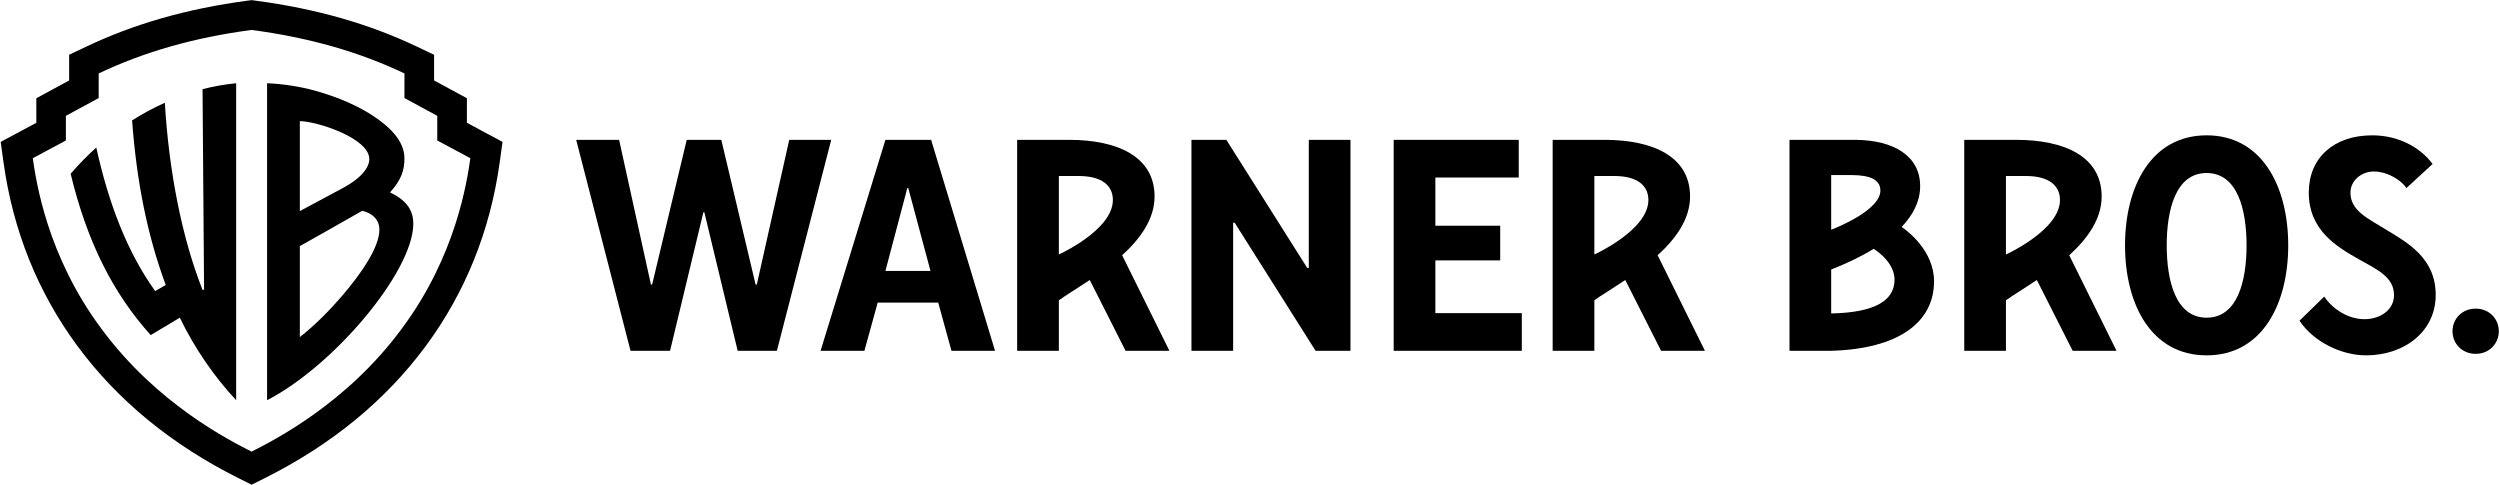
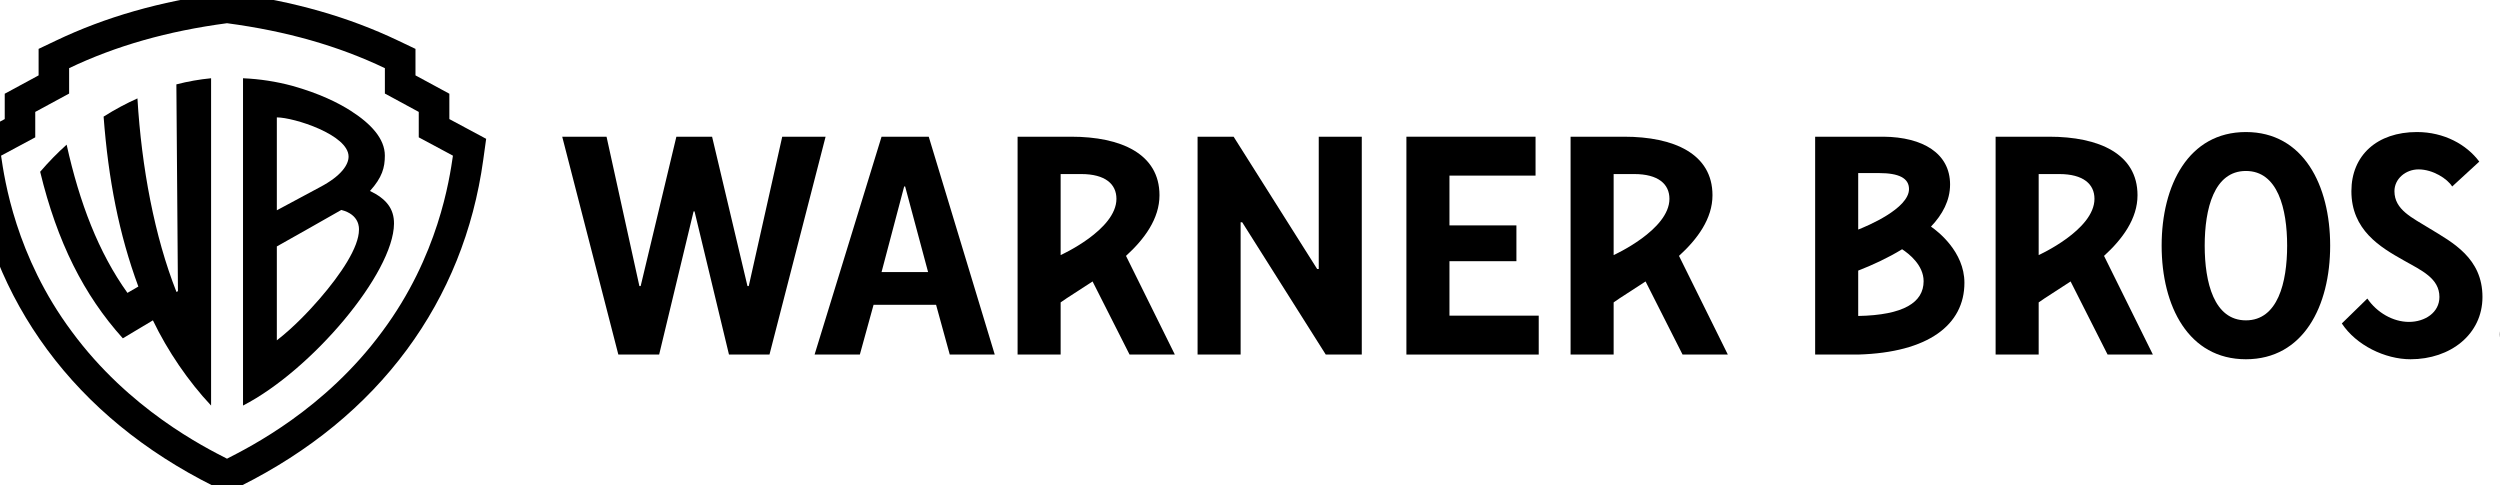
- <svg xmlns="http://www.w3.org/2000/svg" version="1.1" id="Livello_1" x="0px" y="0px" viewBox="0 0 629.922 122.1" enable-background="new 0 0 600.26 122.1" xml:space="preserve" width="629.922" height="122.1">
+ <svg xmlns="http://www.w3.org/2000/svg" version="1.1" id="Livello_1" x="0px" y="0px" viewBox="8 5 610 112" enable-background="new 0 0 600.26 122.1" xml:space="preserve" width="629.922" height="122.1">
  <defs id="defs64">
    <linearGradient id="linearGradient1000" gradientUnits="userSpaceOnUse" x1="8.086" y1="63.358" x2="118.342" y2="63.358" gradientTransform="matrix(1,0,0,-1,0,124)">
      <stop offset="0" style="stop-color:#4047FF" id="stop44-3" />
      <stop offset="1" style="stop-color:#04006C" id="stop46-6" />
    </linearGradient>
    <linearGradient id="SVGID_1_-0" gradientUnits="userSpaceOnUse" x1="-523.342" y1="522.45" x2="348.606" y2="522.45" gradientTransform="matrix(0.3325488,0,0,-0.3324319,519.3162,245.7246)">
      <stop offset="0" style="stop-color:#4047FF" id="stop1081" />
      <stop offset="1" style="stop-color:#04006C" id="stop1083" />
    </linearGradient>
  </defs>
  <g id="g893" transform="matrix(0.3802404,0,0,0.3802396,-123.0286,33.26838)">
    <path d="m 635.243,17.348 c -2.208,15.107 -9.313,64.464 -45.412,112.909 -36.721,49.884 -85.003,74.087 -99.571,81.533 -14.567,-7.447 -62.849,-31.649 -99.57,-81.533 C 354.591,81.812 347.487,32.454 345.278,17.348 L 367.213,5.584 V -10.735 l 21.736,-11.775 v -16.307 c 30.072,-14.339 63.2,-23.769 101.311,-28.833 38.111,5.064 71.24,14.495 101.312,28.833 v 16.307 l 21.736,11.775 V 5.584 Z m -2.3,-23.483 V -22.399 l -21.736,-11.775 v -17.007 l -11.151,-5.311 c -31.684,-15.108 -66.719,-25.197 -107.129,-30.567 l -2.641,-0.356 -2.64,0.356 c -40.411,5.369 -75.446,15.459 -107.13,30.567 l -11.15,5.311 v 17.007 l -21.736,11.775 v 16.264 l -23.618,12.667 1.867,13.5 c 6.257,45.295 22.771,86.288 49.061,121.864 26.57,35.948 62.438,65.357 106.604,87.432 l 8.741,4.372 8.743,-4.372 c 44.165,-22.075 80.033,-51.484 106.603,-87.432 26.291,-35.576 42.805,-76.569 49.063,-121.864 L 656.56,6.532 632.943,-6.135" style="fill:#000000;fill-opacity:1;fill-rule:nonzero;stroke:none;stroke-width:0.133" id="path26" />
    <path d="m 457.773,-28.402 1.009,132.676 -0.936,0.547 c -14.044,-35.497 -22.419,-79.8 -25.057,-124.224 -6.897,3.099 -14.215,6.937 -21.713,11.688 3.031,40.305 9.917,75.573 22.297,109.047 l -7.004,4.059 c -18.562,-25.995 -30.69,-57.609 -39.018,-95.112 -5.734,5.152 -11.429,10.924 -16.982,17.391 10.883,45.012 28.01,79.116 53.047,106.883 l 19.3,-11.537 c 9.453,19.701 22.739,39.143 37.332,54.683 V -32.334 c -7.432,0.723 -14.777,2.004 -22.275,3.932" style="fill:#000000;fill-opacity:1;fill-rule:nonzero;stroke:none;stroke-width:0.133" id="path28" />
    <path d="m 549.64,109.257 c -6.213,7.163 -16.388,18.087 -27.4,26.596 V 75.59 c 0,0 39.903,-22.455 41.368,-23.415 11.943,3.025 11.337,11.811 11.336,12.724 -0.012,11.065 -11.321,28.196 -25.304,44.357 z m -27.4,-116.475 c 10.869,0 46.035,11.119 46.035,25.16 0,5.061 -4.467,12.315 -18.376,19.62 l -27.659,14.831 z m 59.771,47.211 c 7.865,-8.708 9.54,-15.045 9.54,-22.709 0,-10.849 -8.961,-20.503 -21.997,-28.799 -7.875,-5.012 -19.927,-11.081 -37.505,-15.98 -10.113,-2.717 -20.66,-4.367 -31.512,-4.839 v 210.031 c 44.144,-22.728 96.624,-85.004 96.889,-116.689 0.081,-9.685 -5.032,-16.019 -15.415,-21.015" style="fill:#000000;fill-opacity:1;fill-rule:nonzero;stroke:none;stroke-width:0.133" id="path30" />
  </g>
  <g id="g887" style="fill:#000000" transform="matrix(0.161481,0,0,-0.1576203,141.1445,152.1055)">
    <path d="m 778.121,558.211 v 125.437 c 7.957,0 24.098,0 31.02,0 36.539,0 53.293,-15.617 53.293,-38.359 0,-48.129 -84.313,-87.078 -84.313,-87.078 z m 149.356,92.641 c 0,64.179 -58.274,90.609 -133.473,90.609 H 713.07 V 404.219 h 65.051 v 80.742 c 10.254,7.617 29.66,19.687 48.246,32.43 l 55.891,-113.172 h 68.414 l -73.789,152.742 c 28.019,26.129 50.594,57.66 50.594,93.891" style="fill:#000000;fill-opacity:1;fill-rule:nonzero;stroke:none" id="path32" />
    <path d="m 1613.71,558.211 v 125.437 c 7.95,0 24.09,0 31.01,0 36.54,0 53.3,-15.617 53.3,-38.359 0,-48.129 -84.31,-87.078 -84.31,-87.078 z m 149.35,92.641 c 0,64.179 -58.27,90.609 -133.47,90.609 h -80.94 V 404.219 h 65.06 v 80.742 c 10.25,7.617 29.65,19.687 48.24,32.43 l 55.89,-113.172 h 68.41 l -73.79,152.742 c 28.03,26.129 50.6,57.66 50.6,93.891" style="fill:#000000;fill-opacity:1;fill-rule:nonzero;stroke:none" id="path34" />
    <path d="m 2255.94,558.211 v 125.437 c 7.95,0 24.09,0 31.02,0 36.53,0 53.29,-15.617 53.29,-38.359 0,-48.129 -84.31,-87.078 -84.31,-87.078 z m 149.35,92.641 c 0,64.179 -58.27,90.609 -133.47,90.609 h -80.94 V 404.219 h 65.06 v 80.742 c 10.25,7.617 29.66,19.687 48.24,32.43 l 55.89,-113.172 h 68.42 l -73.79,152.742 c 28.02,26.129 50.59,57.66 50.59,93.891" style="fill:#000000;fill-opacity:1;fill-rule:nonzero;stroke:none" id="path36" />
    <path d="m 338.168,404.219 84.781,337.242 h -65.511 l -50.59,-231.25 h -1.93 l -53.469,231.25 h -53.965 l -53.961,-231.25 h -1.925 L 91.969,741.461 H 25 l 84.801,-337.242 h 61.668 L 223.5,625.84 h 1.445 l 52.028,-221.621 h 61.195" style="fill:#000000;fill-opacity:1;fill-rule:nonzero;stroke:none" id="path38" />
    <path d="m 507.512,531.898 34.168,132.493 h 1.48 l 34.68,-132.493 z m 0,209.563 -101.18,-337.242 h 68.391 l 20.734,77.07 h 94.438 l 20.683,-77.07 h 67.981 l -99.746,337.242 h -71.301" style="fill:#000000;fill-opacity:1;fill-rule:nonzero;stroke:none" id="path40" />
    <path d="m 1165.7,536.711 -126.21,204.75 H 985.035 V 404.219 h 65.045 v 204.75 h 2.4 l 126.24,-204.75 h 54.43 v 337.242 h -65.03 v -204.75 h -2.42" style="fill:#000000;fill-opacity:1;fill-rule:nonzero;stroke:none" id="path42" />
    <path d="m 1500.51,464.441 h -134.88 v 84.309 h 101.17 v 55.41 h -101.17 v 77.078 h 130.08 v 60.223 H 1300.58 V 404.219 h 199.93 v 60.222" style="fill:#000000;fill-opacity:1;fill-rule:nonzero;stroke:none" id="path44" />
    <path d="m 2569.07,688.418 c 48.21,0 62.31,-58.527 62.31,-115.629 0,-57.051 -14.1,-115.621 -62.31,-115.621 -48.16,0 -62.26,58.57 -62.26,115.621 0,57.102 14.1,115.629 62.26,115.629 z m 0,-291.469 c 86.72,0 127.32,82.071 127.32,175.84 0,93.672 -40.6,175.891 -127.32,175.891 -86.72,0 -127.32,-82.219 -127.32,-175.891 0,-93.769 40.6,-175.84 127.32,-175.84" style="fill:#000000;fill-opacity:1;fill-rule:nonzero;stroke:none" id="path46" />
    <path d="m 2846.77,599.32 c -26.51,16.86 -53.26,28.899 -53.26,57.809 0,19.281 17.12,33.73 36.39,33.73 21.68,0 43.63,-14.449 50.84,-26.5 l 40.96,38.551 c -19.27,26.5 -53.25,45.77 -94.21,45.77 -60.23,0 -99.02,-36.129 -99.02,-91.551 0,-60.219 43.62,-86.719 78.78,-106.957 27.47,-15.891 54.23,-27.953 54.23,-56.852 0,-24.101 -21.94,-38.55 -46.03,-38.55 -24.1,0 -48.44,14.449 -62.89,36.14 l -38.55,-38.551 c 21.69,-33.718 65.31,-55.41 103.85,-55.41 60.23,0 108.66,38.551 108.66,96.371 0,60.219 -45.06,84.309 -79.75,106" style="fill:#000000;fill-opacity:1;fill-rule:nonzero;stroke:none" id="path48" />
    <path d="m 2988.87,471.641 c -21.68,0 -36.14,-16.86 -36.14,-36.129 0,-19.274 14.46,-36.133 36.14,-36.133 21.67,0 36.13,16.859 36.13,36.133 0,19.269 -14.46,36.129 -36.13,36.129" style="fill:#000000;fill-opacity:1;fill-rule:nonzero;stroke:none" id="path50" />
    <path d="m 1983.25,463.949 v 70.242 c 21.25,8.469 44.77,19.489 66.33,33.047 10.11,-6.75 32.51,-24.519 32.51,-49.41 0,-32.918 -30.13,-52.539 -98.84,-53.879 z m 0,221.199 c 8.04,0 23.28,0 31.6,0 29.85,0 45.16,-7.828 45.16,-24.718 0,-30.399 -63.86,-57.539 -76.76,-62.711 z m 109.97,-82.867 c 17.45,18.77 28.85,40.5 28.85,65.188 0,48.281 -41.23,73.383 -100.39,73.992 H 1918.19 V 404.219 h 65.06 c 105.91,3.113 160.49,46.011 160.49,111.109 0,48.281 -40.64,79.961 -50.52,86.953" style="fill:#000000;fill-opacity:1;fill-rule:nonzero;stroke:none" id="path52" />
  </g>
</svg>
